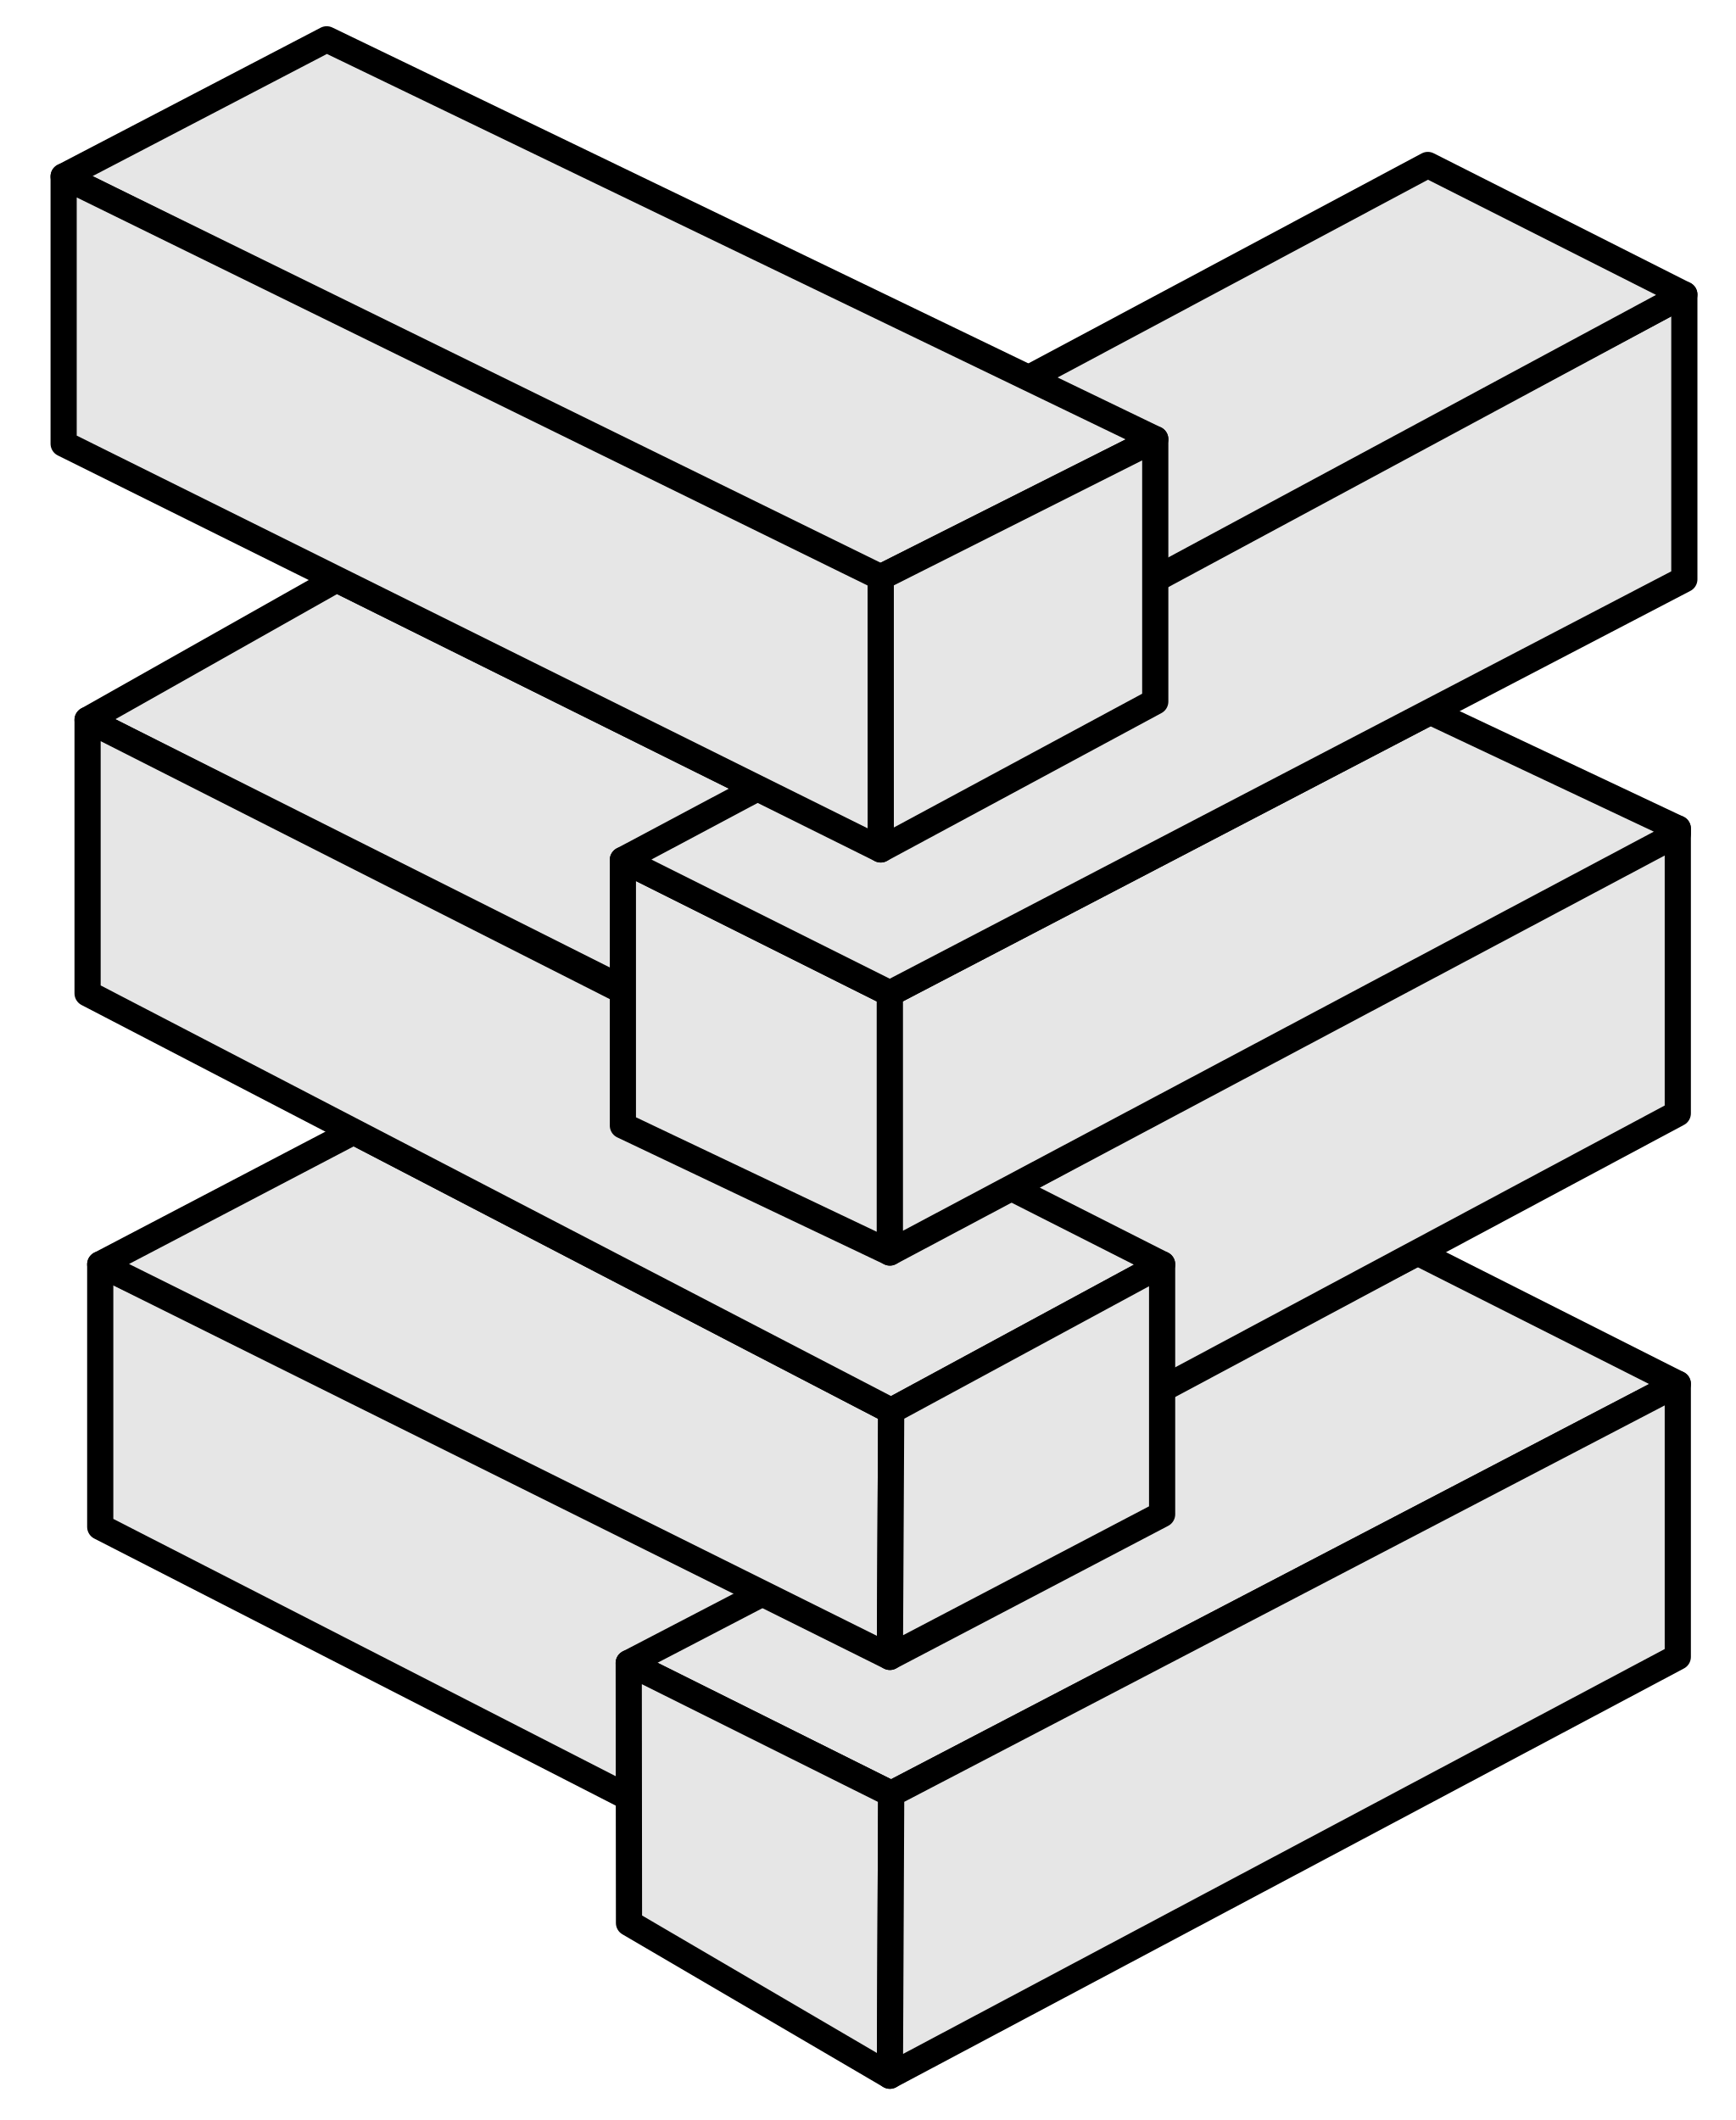
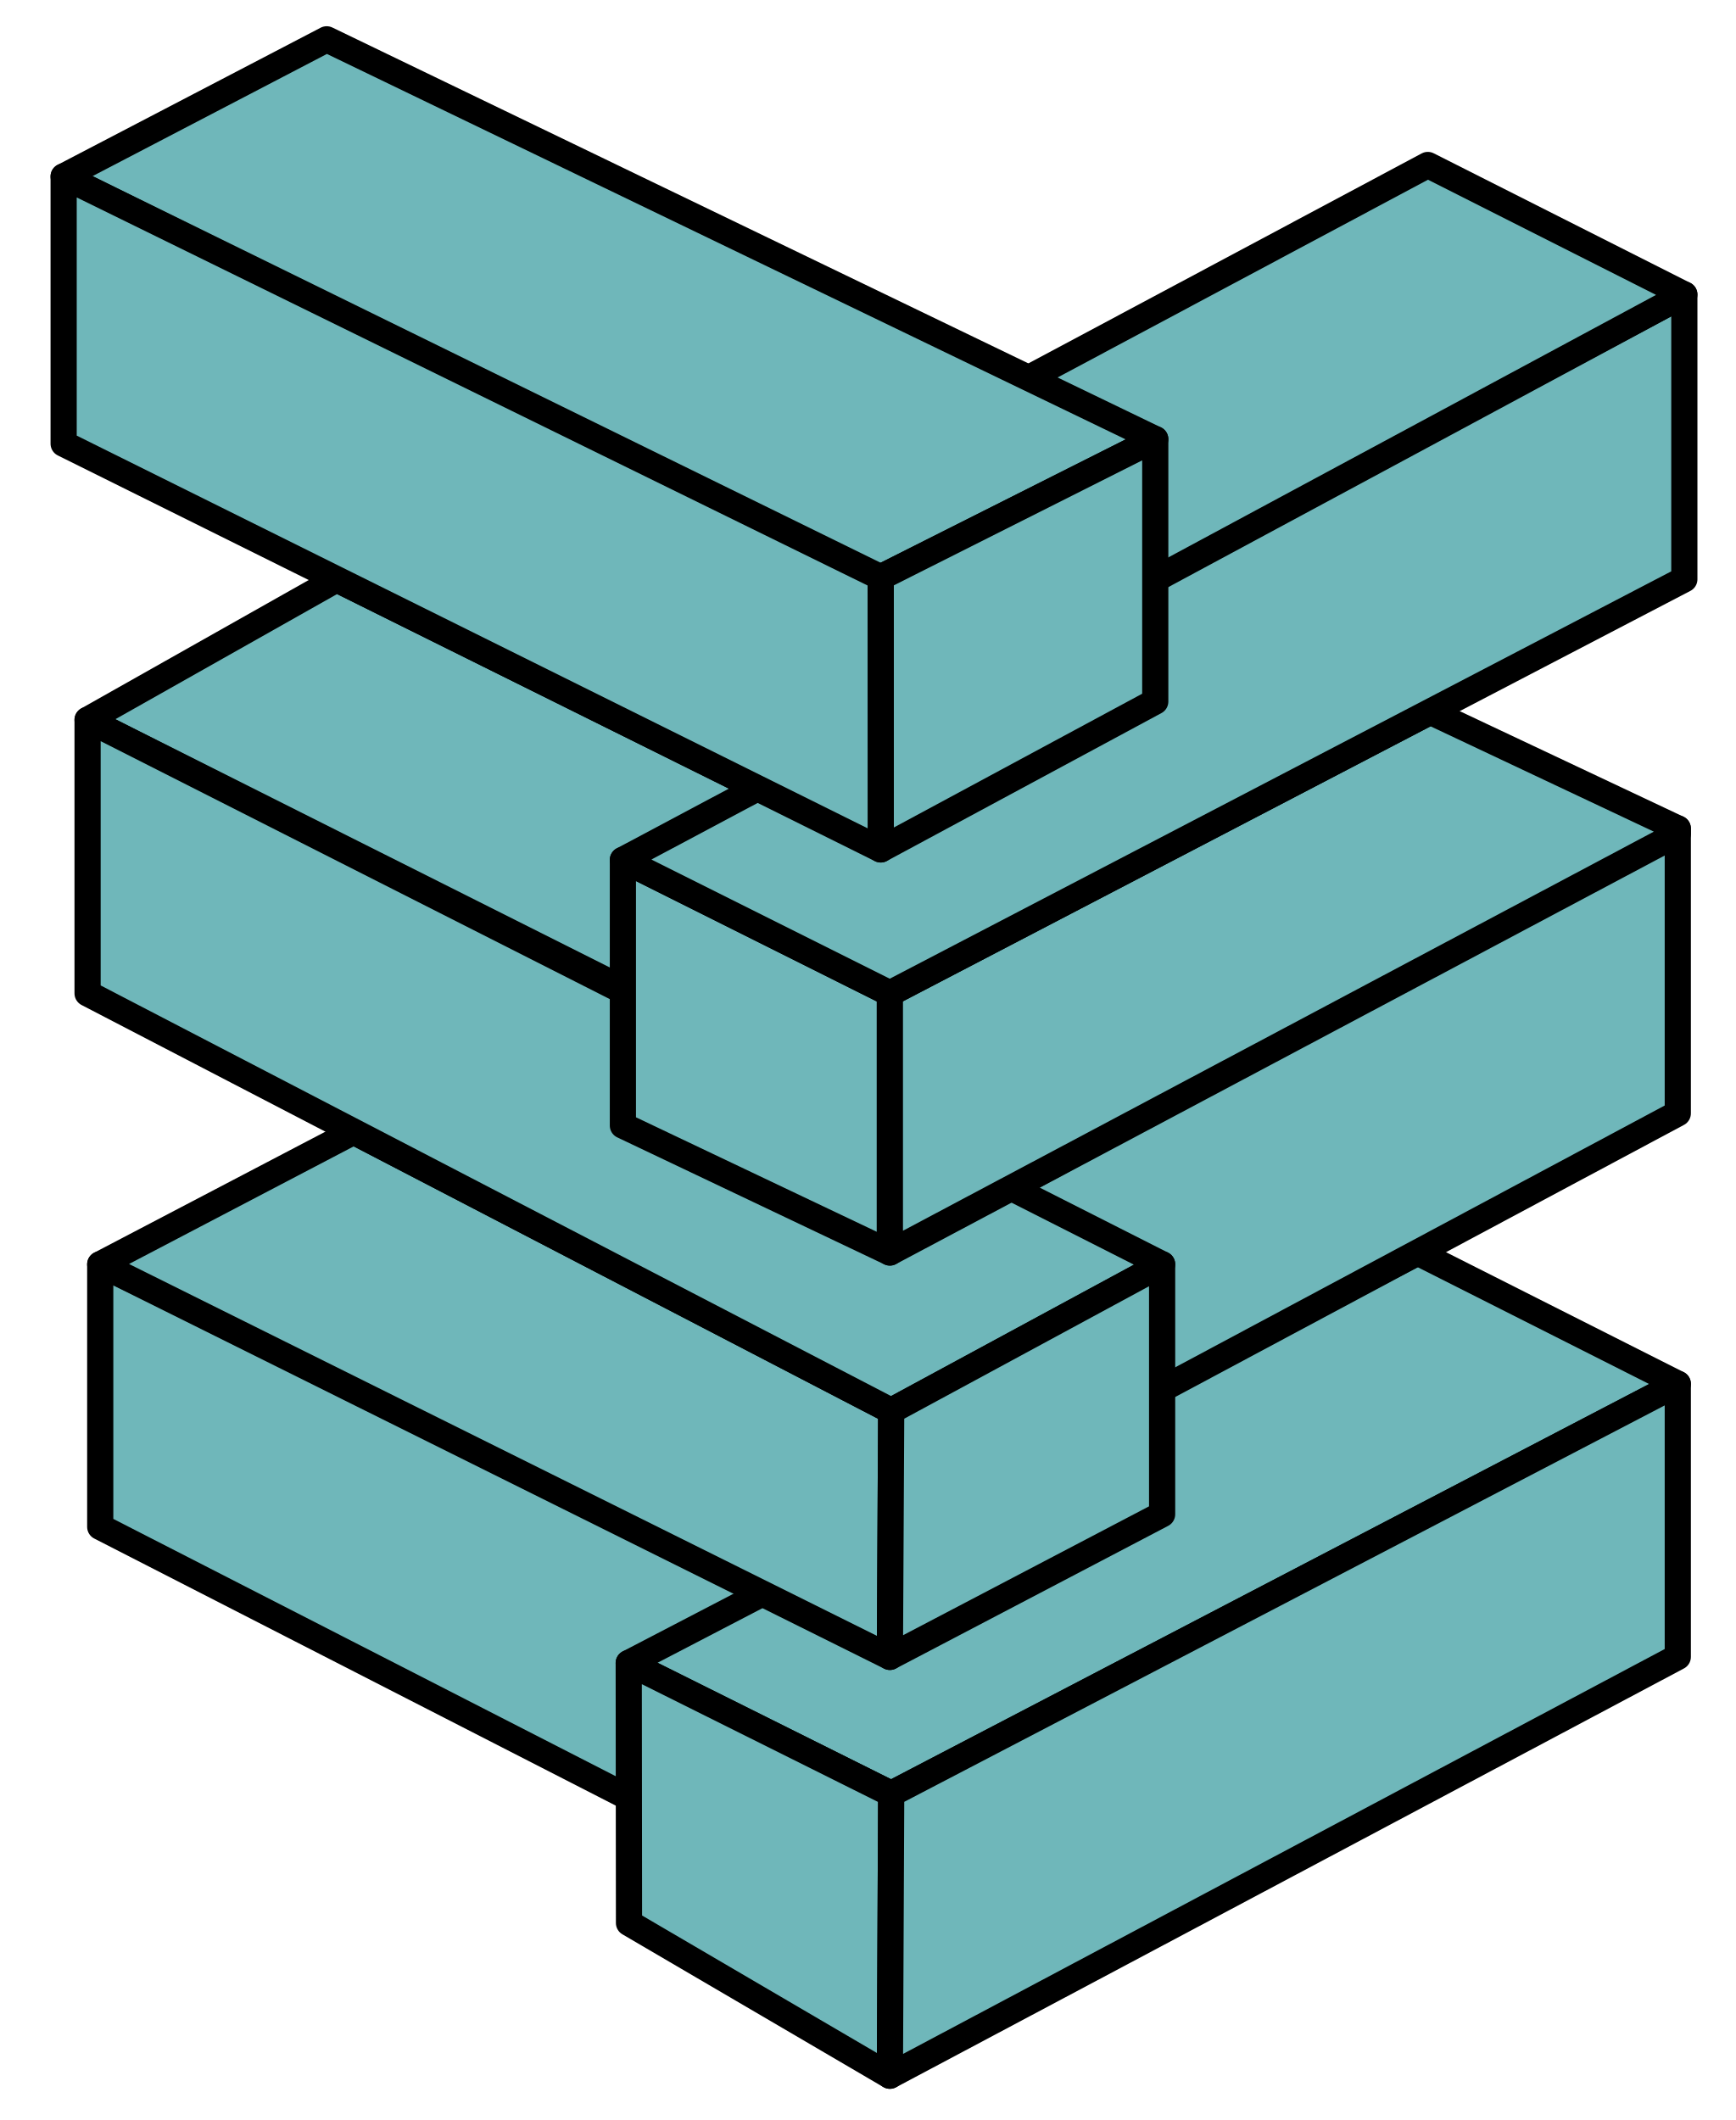
<svg xmlns="http://www.w3.org/2000/svg" version="1.1" id="Layer_1" x="0px" y="0px" width="331.483px" height="404.979px" viewBox="0 0 331.483 404.979" enable-background="new 0 0 331.483 404.979" xml:space="preserve">
  <g>
-     <polygon fill="#E6E6E6" stroke="#000000" stroke-width="5" stroke-linejoin="round" points="19.146,291.681 19.146,241.514    169.979,314.681 169.479,368.681  " />
-     <polygon fill="#E6E6E6" stroke="#000000" stroke-width="5" stroke-linejoin="round" points="320.479,264.348 270.781,239.264    120.095,317.681 170.229,342.681  " />
-     <polygon fill="#E6E6E6" stroke="#000000" stroke-width="5" stroke-linejoin="round" points="19.146,241.514 169.979,316.514    170.229,269.514 67.558,216.171  " />
-     <polygon fill="#E6E6E6" stroke="#000000" stroke-width="5" stroke-linejoin="round" points="320.479,212.681 320.479,158.264    191.681,227.728 191.479,281.681  " />
-     <polygon fill="#E6E6E6" stroke="#000000" stroke-width="5" stroke-linejoin="round" points="16.729,137.514 64.306,110.66    166.479,161.395 129.729,194.264  " />
-     <polygon fill="#E6E6E6" stroke="#000000" stroke-width="5" stroke-linejoin="round" points="16.729,189.764 16.729,137.514    221.979,241.514 170.229,269.514  " />
-     <polygon fill="#E6E6E6" stroke="#000000" stroke-width="5" stroke-linejoin="round" points="169.979,316.514 221.979,289.264    221.979,241.514 170.229,269.514  " />
-     <polygon fill="#E6E6E6" stroke="#000000" stroke-width="5" stroke-linejoin="round" points="169.979,396.524 120.146,367.348    120.095,317.681 170.229,342.681  " />
-     <polygon fill="#E6E6E6" stroke="#000000" stroke-width="5" stroke-linejoin="round" points="320.479,316.514 320.479,264.348    170.229,342.681 169.979,396.524  " />
-     <polygon fill="#E6E6E6" stroke="#000000" stroke-width="5" stroke-linejoin="round" points="118.979,215.014 169.979,239.264    169.979,189.764 118.979,164.264  " />
-     <polygon fill="#E6E6E6" stroke="#000000" stroke-width="5" stroke-linejoin="round" points="320.479,159.264 169.979,239.264    169.979,189.764 273.2,135.958 320.479,158.264  " />
-     <polygon fill="#E6E6E6" stroke="#000000" stroke-width="5" stroke-linejoin="round" points="118.979,164.264 169.979,189.764    321.729,110.66 321.729,56.264  " />
-     <polygon fill="#E6E6E6" stroke="#000000" stroke-width="5" stroke-linejoin="round" points="194.074,73.514 272.729,31.514    321.729,56.264 220.668,110.66  " />
-     <polygon fill="#E6E6E6" stroke="#000000" stroke-width="5" stroke-linejoin="round" points="62.4,7.51 12.156,33.707    167.479,110.66 220.668,83.888  " />
-     <polygon fill="#E6E6E6" stroke="#000000" stroke-width="5" stroke-linejoin="round" points="220.668,83.888 220.668,134.014    168.229,162.264 168.219,110.287  " />
-     <polygon fill="#E6E6E6" stroke="#000000" stroke-width="5" stroke-linejoin="round" points="12.156,33.707 12.156,84.764    168.229,162.264 168.219,110.287  " />
+     <polygon fill="#6FB7BA" stroke="#000000" stroke-width="5" stroke-linejoin="round" points="19.146,291.681 19.146,241.514    169.979,314.681 169.479,368.681  " />
+     <polygon fill="#6FB7BA" stroke="#000000" stroke-width="5" stroke-linejoin="round" points="320.479,264.348 270.781,239.264    120.095,317.681 170.229,342.681  " />
+     <polygon fill="#6FB7BA" stroke="#000000" stroke-width="5" stroke-linejoin="round" points="19.146,241.514 169.979,316.514    170.229,269.514 67.558,216.171  " />
+     <polygon fill="#6FB7BA" stroke="#000000" stroke-width="5" stroke-linejoin="round" points="320.479,212.681 320.479,158.264    191.681,227.728 191.479,281.681  " />
+     <polygon fill="#6FB7BA" stroke="#000000" stroke-width="5" stroke-linejoin="round" points="16.729,137.514 64.306,110.66    166.479,161.395 129.729,194.264  " />
+     <polygon fill="#6FB7BA" stroke="#000000" stroke-width="5" stroke-linejoin="round" points="16.729,189.764 16.729,137.514    221.979,241.514 170.229,269.514  " />
+     <polygon fill="#6FB7BA" stroke="#000000" stroke-width="5" stroke-linejoin="round" points="169.979,316.514 221.979,289.264    221.979,241.514 170.229,269.514  " />
+     <polygon fill="#6FB7BA" stroke="#000000" stroke-width="5" stroke-linejoin="round" points="169.979,396.524 120.146,367.348    120.095,317.681 170.229,342.681  " />
+     <polygon fill="#6FB7BA" stroke="#000000" stroke-width="5" stroke-linejoin="round" points="320.479,316.514 320.479,264.348    170.229,342.681 169.979,396.524  " />
+     <polygon fill="#6FB7BA" stroke="#000000" stroke-width="5" stroke-linejoin="round" points="118.979,215.014 169.979,239.264    169.979,189.764 118.979,164.264  " />
+     <polygon fill="#6FB7BA" stroke="#000000" stroke-width="5" stroke-linejoin="round" points="320.479,159.264 169.979,239.264    169.979,189.764 273.2,135.958 320.479,158.264  " />
+     <polygon fill="#6FB7BA" stroke="#000000" stroke-width="5" stroke-linejoin="round" points="118.979,164.264 169.979,189.764    321.729,110.66 321.729,56.264  " />
+     <polygon fill="#6FB7BA" stroke="#000000" stroke-width="5" stroke-linejoin="round" points="194.074,73.514 272.729,31.514    321.729,56.264 220.668,110.66  " />
+     <polygon fill="#6FB7BA" stroke="#000000" stroke-width="5" stroke-linejoin="round" points="62.4,7.51 12.156,33.707    167.479,110.66 220.668,83.888  " />
+     <polygon fill="#6FB7BA" stroke="#000000" stroke-width="5" stroke-linejoin="round" points="220.668,83.888 220.668,134.014    168.229,162.264 168.219,110.287  " />
+     <polygon fill="#6FB7BA" stroke="#000000" stroke-width="5" stroke-linejoin="round" points="12.156,33.707 12.156,84.764    168.229,162.264 168.219,110.287  " />
  </g>
</svg>
